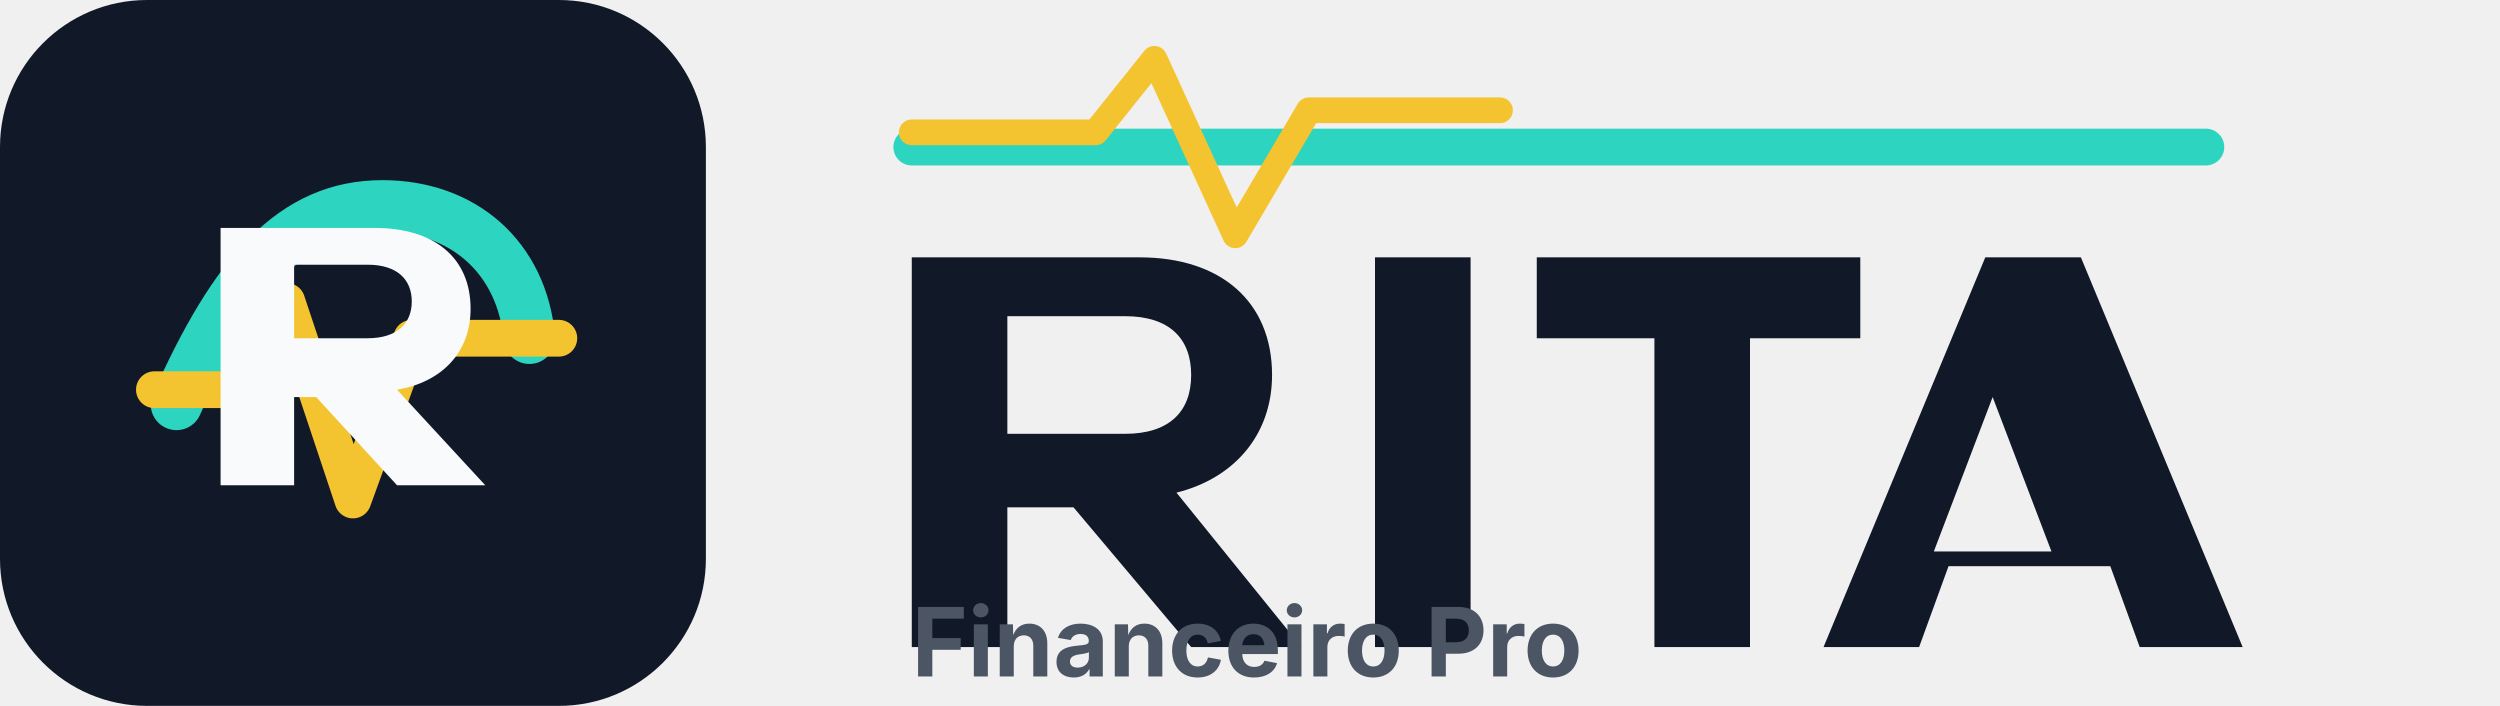
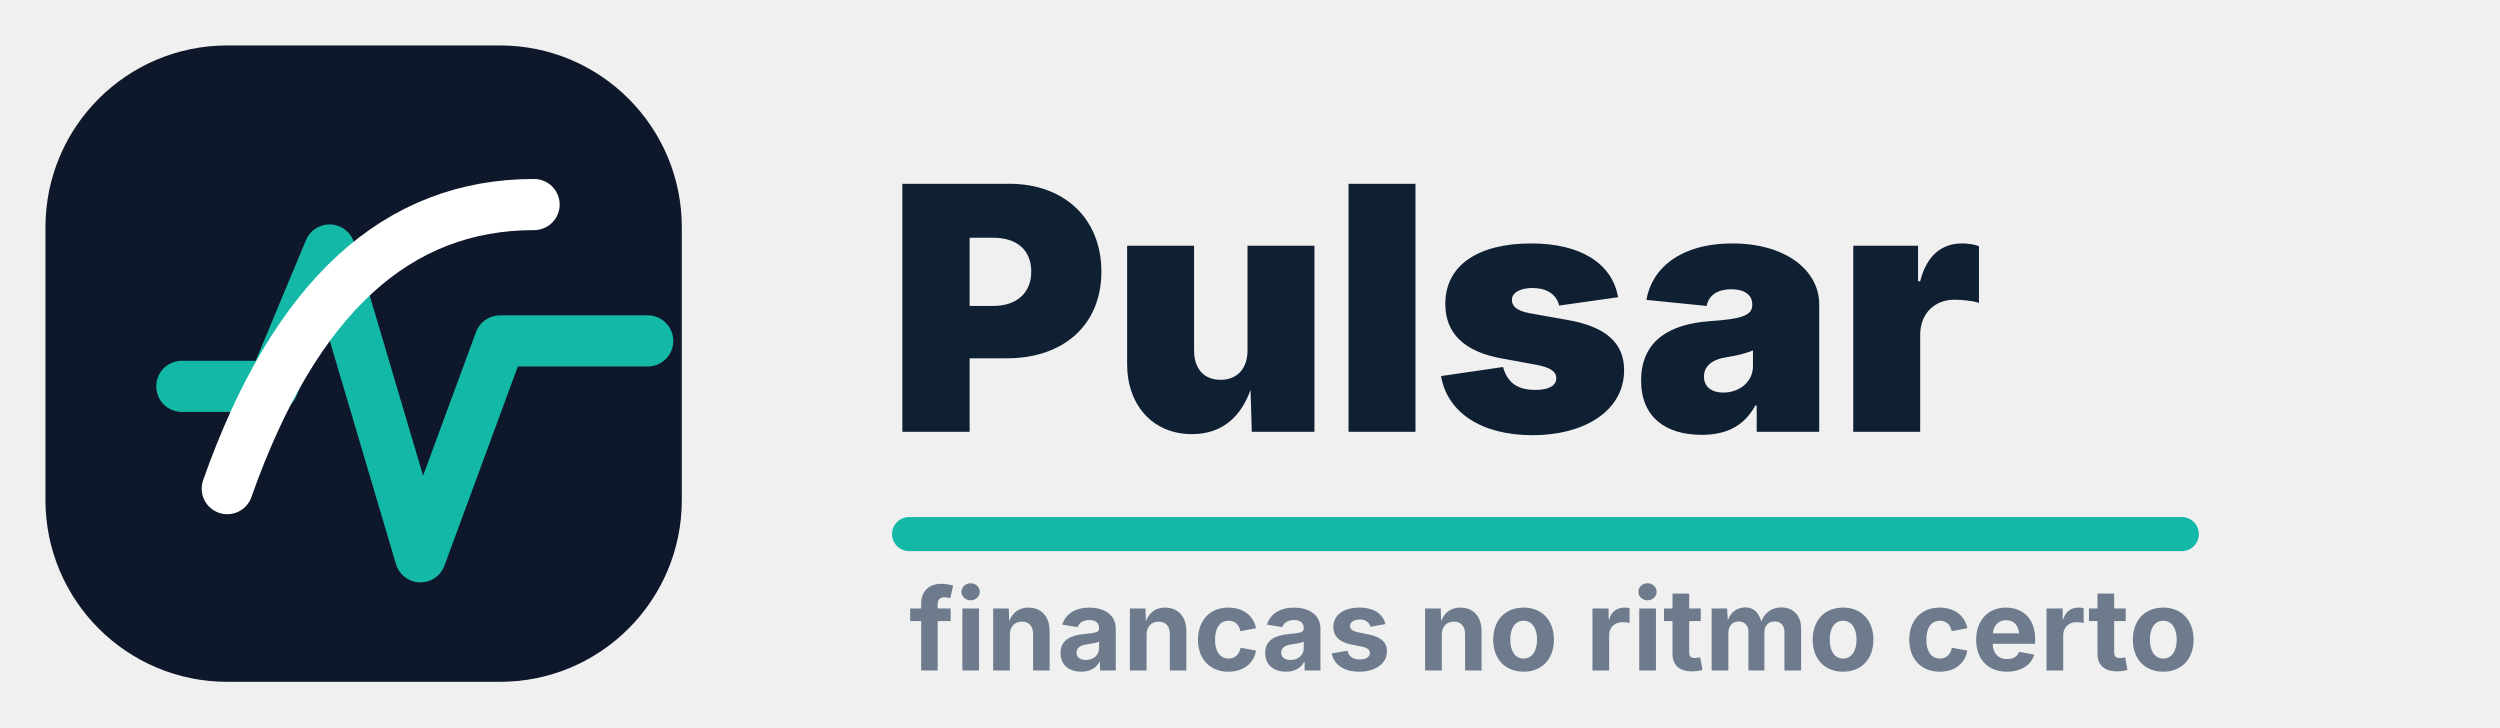
- <svg xmlns="http://www.w3.org/2000/svg" width="340" height="96" viewBox="0 0 340 96" fill="none" role="img" aria-label="Ritmo Financeiro Pro">
-   <rect width="96" height="96" rx="20" fill="#111827" />
-   <path d="M24 55c8-18 16-27 28-27 11 0 19 7 20 18" stroke="#2DD4BF" stroke-width="7" stroke-linecap="round" />
-   <path d="M21 53h12l6-12 9 27 8-22h20" stroke="#F4C430" stroke-width="5" stroke-linecap="round" stroke-linejoin="round" />
-   <path d="M30 66V31h21c8 0 13 4 13 11 0 6-4 10-10 11l12 13H54L43 54h-3v12H30Zm10-20h10c4 0 6-2 6-5s-2-5-6-5H40v10Z" fill="#F8FAFC" />
-   <path d="M124 35h31c11 0 18 6 18 16 0 8-5 14-13 16l17 21h-15l-16-19h-9v19h-13V35Zm13 24h16c6 0 9-3 9-8s-3-8-9-8h-16v16Z" fill="#111827" />
-   <path d="M187 35h13v53h-13V35Zm22 0h44v11h-15v42h-13V46h-16V35Zm61 0h13l22 53h-14l-4-11h-22l-4 11h-13l22-53Zm9 40-8-21-8 21h16Z" fill="#111827" />
-   <path d="M124 20h176" stroke="#2DD4BF" stroke-width="5" stroke-linecap="round" />
-   <path d="M124 18h25l8-10 11 24 10-17h26" stroke="#F4C430" stroke-width="3.5" stroke-linecap="round" stroke-linejoin="round" />
-   <text x="124" y="92" fill="#4B5563" font-family="Inter, Arial, sans-serif" font-size="13" font-weight="700" letter-spacing="0">Financeiro Pro</text>
+ <svg xmlns="http://www.w3.org/2000/svg" width="220" height="64" viewBox="0 0 220 64" fill="none" role="img" aria-label="Pulsar">
+   <rect x="4" y="4" width="56" height="56" rx="16" fill="#0F172A" />
+   <path d="M16 34h8l5-12 8 27 7-19h13" stroke="#14B8A6" stroke-width="4.5" stroke-linecap="round" stroke-linejoin="round" />
+   <path d="M20 43c6-17 15-25 27-25" stroke="#FFFFFF" stroke-width="4.5" stroke-linecap="round" />
+   <text x="78" y="38" fill="#102033" font-family="Inter, Arial, sans-serif" font-size="30" font-weight="900" letter-spacing="0">Pulsar</text>
+   <path d="M80 47h112" stroke="#14B8A6" stroke-width="3" stroke-linecap="round" />
+   <text x="80" y="59" fill="#6D7B8D" font-family="Inter, Arial, sans-serif" font-size="10" font-weight="700" letter-spacing="0">financas no ritmo certo</text>
</svg>
